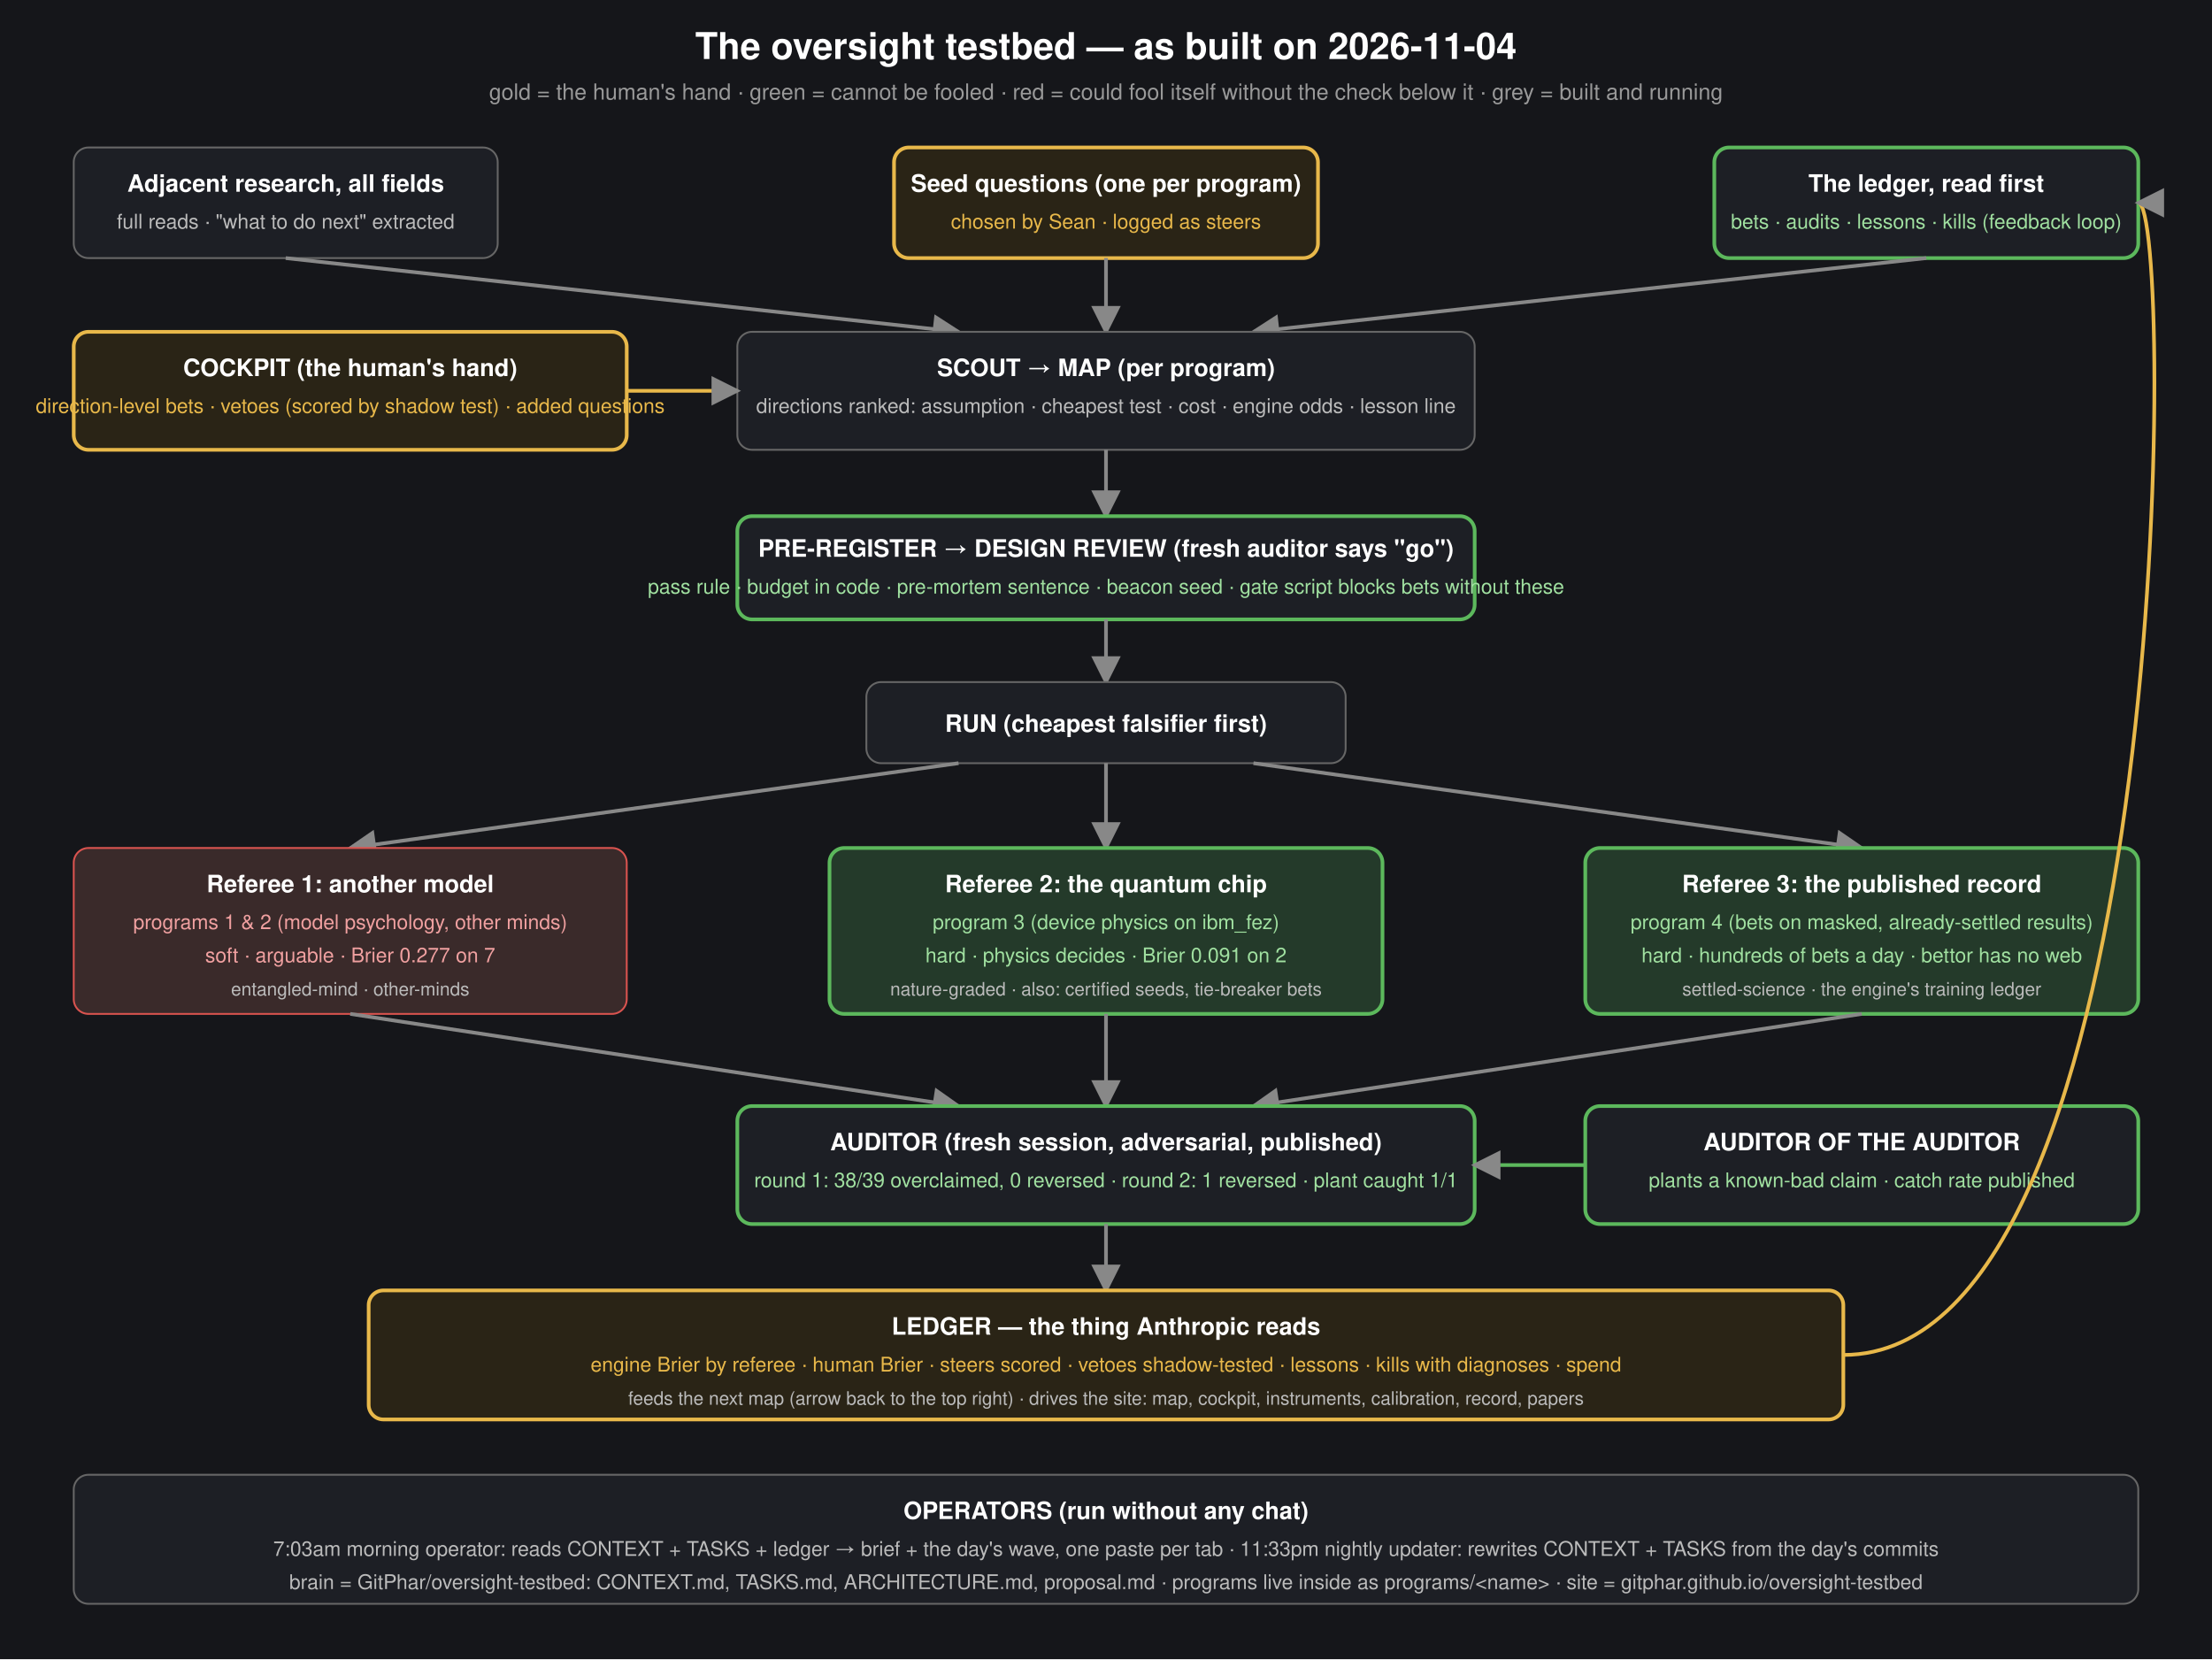
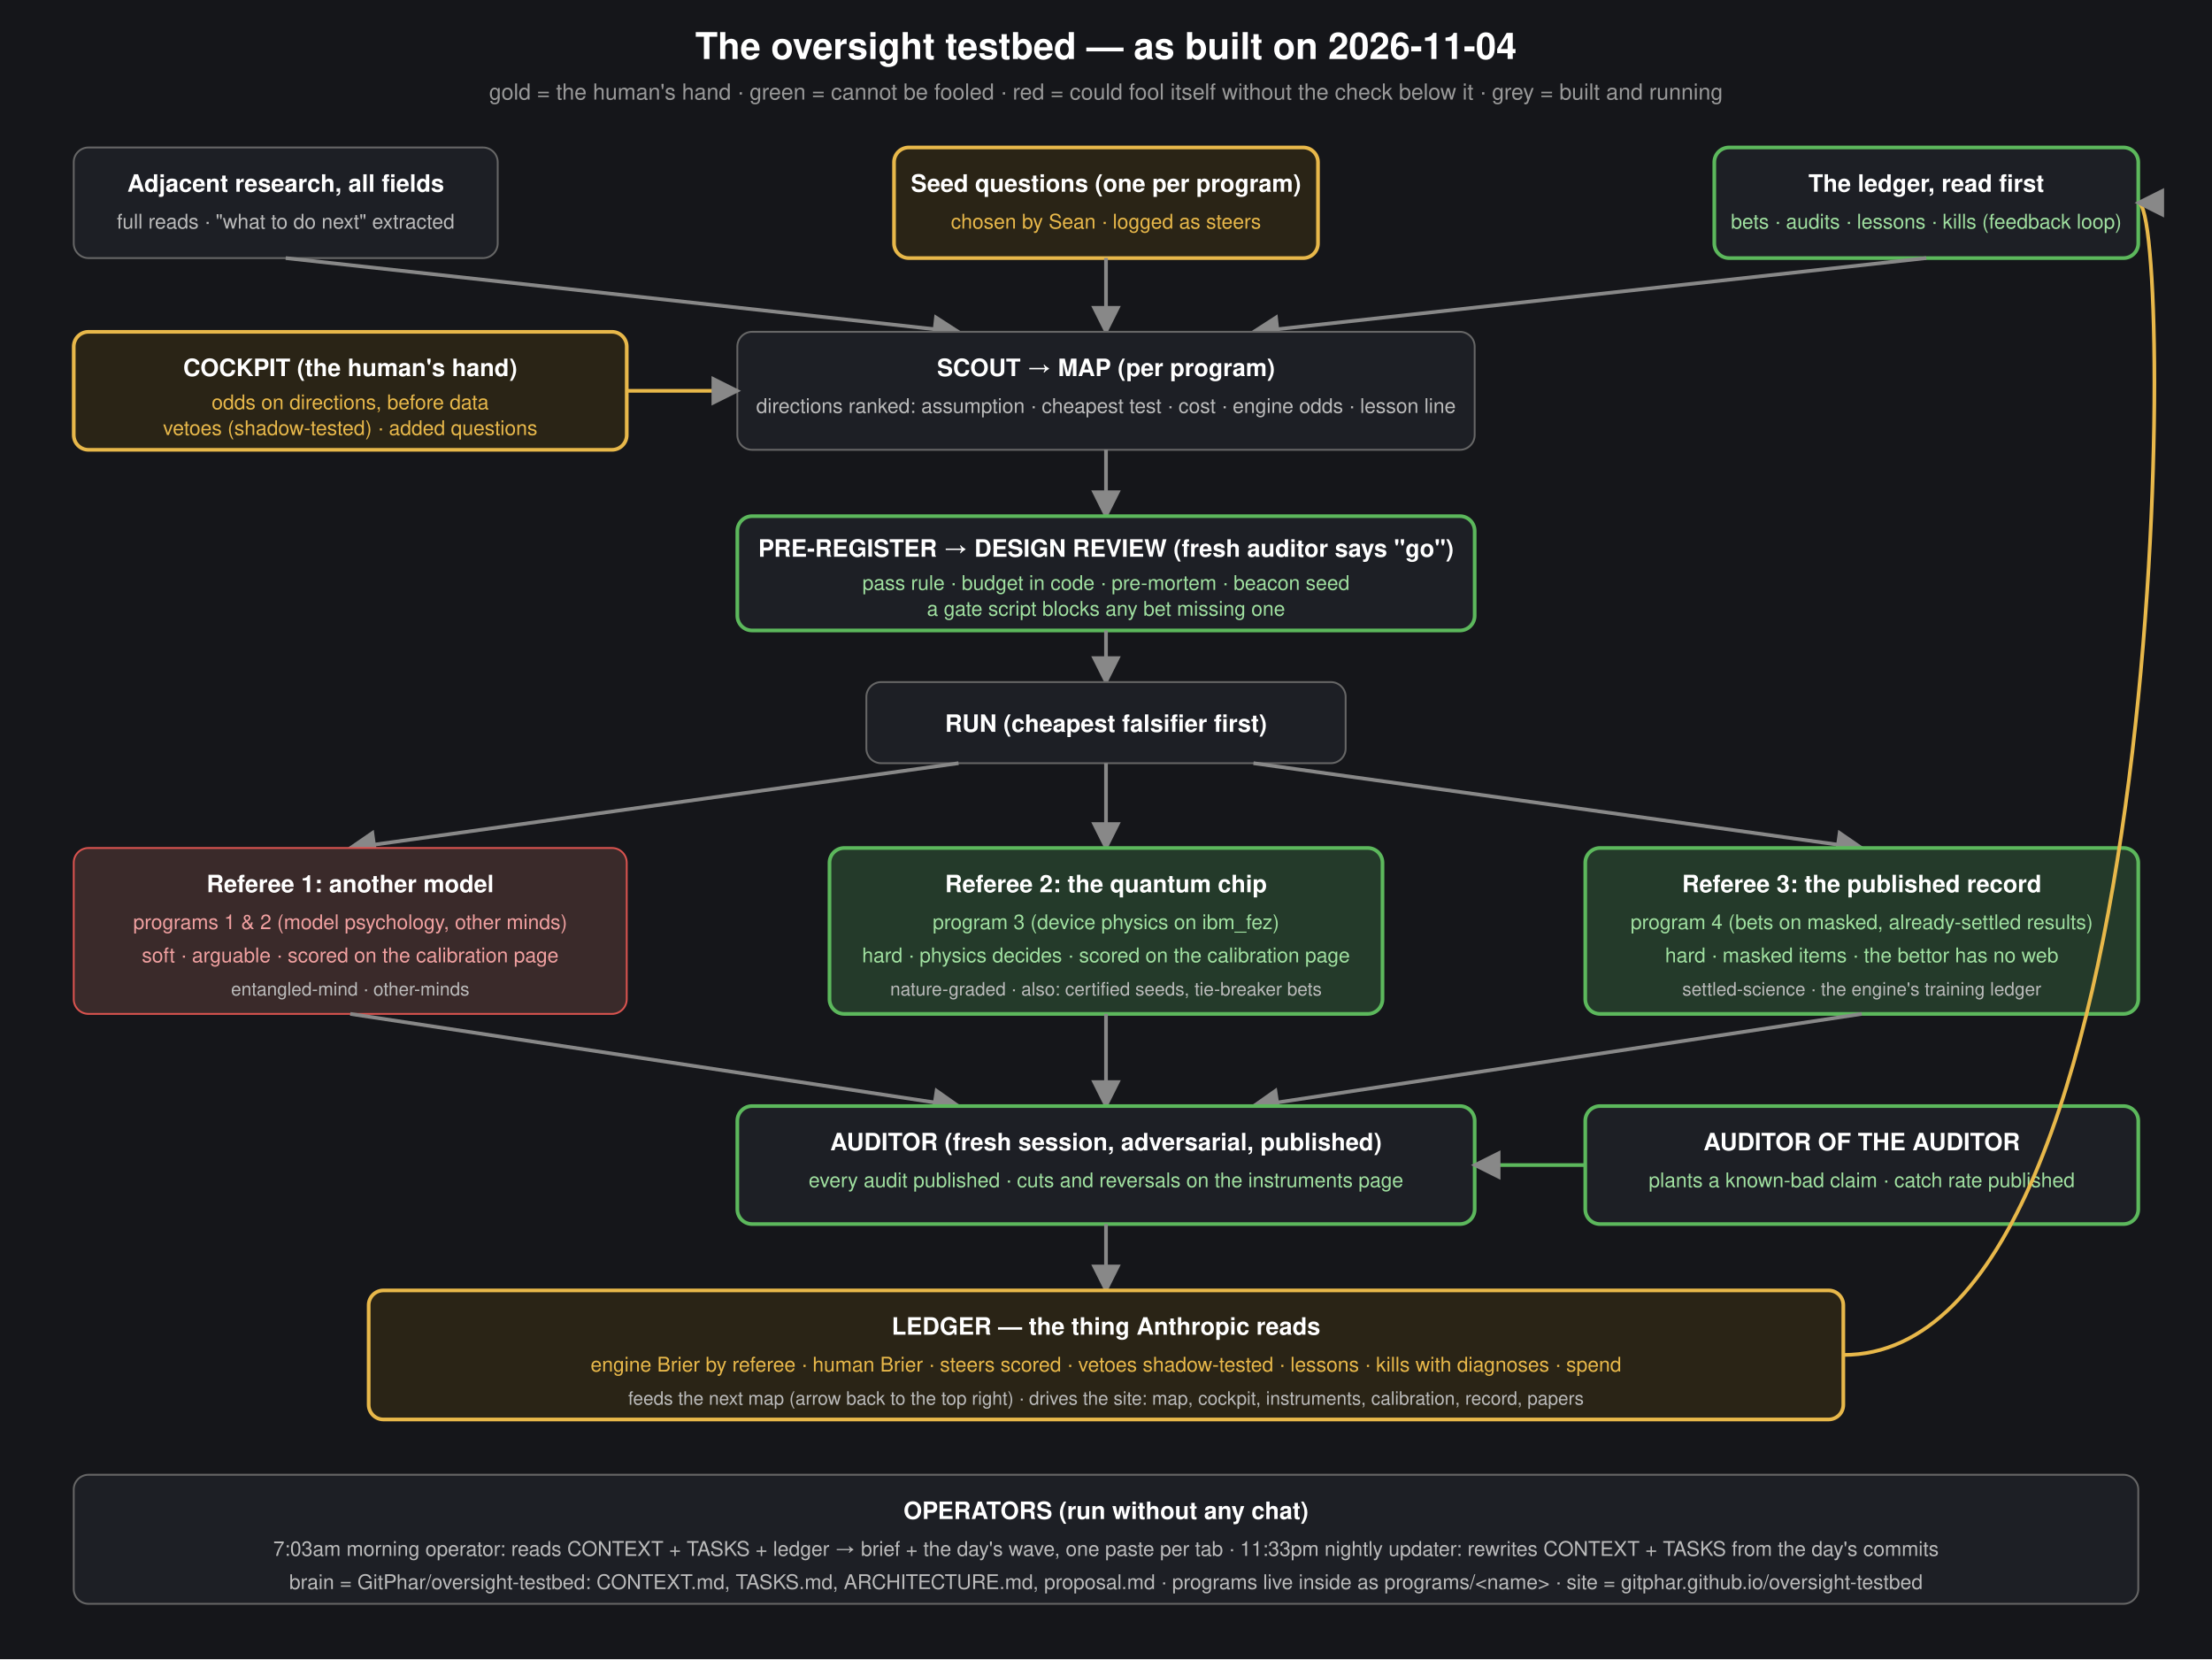
<svg xmlns="http://www.w3.org/2000/svg" viewBox="0 0 1200 900" font-family="Helvetica, Arial, sans-serif">
  <defs>
    <marker id="a" markerWidth="8" markerHeight="8" refX="7" refY="4" orient="auto">
      <path d="M0,0 L8,4 L0,8 z" fill="#888" />
    </marker>
  </defs>
  <rect width="1200" height="900" fill="#15161a" />
  <text x="600" y="32" fill="#fff" font-size="20" text-anchor="middle" font-weight="bold">The oversight testbed — as built on 2026-11-04</text>
  <text x="600" y="54" fill="#999" font-size="12" text-anchor="middle">gold = the human's hand · green = cannot be fooled · red = could fool itself without the check below it · grey = built and running</text>
  <rect x="40" y="80" width="230" height="60" rx="8" fill="#1d1f25" stroke="#666" />
  <text x="155" y="104" fill="#fff" font-size="13" text-anchor="middle" font-weight="bold">Adjacent research, all fields</text>
  <text x="155" y="124" fill="#bbb" font-size="11" text-anchor="middle">full reads · "what to do next" extracted</text>
  <rect x="485" y="80" width="230" height="60" rx="8" fill="#2a2416" stroke="#e8b84a" stroke-width="2" />
  <text x="600" y="104" fill="#fff" font-size="13" text-anchor="middle" font-weight="bold">Seed questions (one per program)</text>
  <text x="600" y="124" fill="#e8b84a" font-size="11" text-anchor="middle">chosen by Sean · logged as steers</text>
  <rect x="930" y="80" width="230" height="60" rx="8" fill="#1d1f25" stroke="#5cb85c" stroke-width="2" />
  <text x="1045" y="104" fill="#fff" font-size="13" text-anchor="middle" font-weight="bold">The ledger, read first</text>
  <text x="1045" y="124" fill="#a0e0a0" font-size="11" text-anchor="middle">bets · audits · lessons · kills (feedback loop)</text>
  <line x1="155" y1="140" x2="520" y2="180" stroke="#888" stroke-width="2" marker-end="url(#a)" />
  <line x1="600" y1="140" x2="600" y2="180" stroke="#888" stroke-width="2" marker-end="url(#a)" />
  <line x1="1045" y1="140" x2="680" y2="180" stroke="#888" stroke-width="2" marker-end="url(#a)" />
  <rect x="400" y="180" width="400" height="64" rx="8" fill="#1d1f25" stroke="#666" />
  <text x="600" y="204" fill="#fff" font-size="13" text-anchor="middle" font-weight="bold">SCOUT → MAP (per program)</text>
  <text x="600" y="224" fill="#bbb" font-size="11" text-anchor="middle">directions ranked: assumption · cheapest test · cost · engine odds · lesson line</text>
  <rect x="40" y="180" width="300" height="64" rx="8" fill="#2a2416" stroke="#e8b84a" stroke-width="2" />
  <text x="190" y="204" fill="#fff" font-size="13" text-anchor="middle" font-weight="bold">COCKPIT (the human's hand)</text>
-   <text x="190" y="224" fill="#e8b84a" font-size="11" text-anchor="middle">direction-level bets · vetoes (scored by shadow test) · added questions</text>
+   <text x="190" y="222" fill="#e8b84a" font-size="11" text-anchor="middle">odds on directions, before data</text>
+   <text x="190" y="236" fill="#e8b84a" font-size="11" text-anchor="middle">vetoes (shadow-tested) · added questions</text>
  <line x1="340" y1="212" x2="400" y2="212" stroke="#e8b84a" stroke-width="2" marker-end="url(#a)" />
  <line x1="600" y1="244" x2="600" y2="280" stroke="#888" stroke-width="2" marker-end="url(#a)" />
-   <rect x="400" y="280" width="400" height="56" rx="8" fill="#1d1f25" stroke="#5cb85c" stroke-width="2" />
+   <rect x="400" y="280" width="400" height="62" rx="8" fill="#1d1f25" stroke="#5cb85c" stroke-width="2" />
  <text x="600" y="302" fill="#fff" font-size="13" text-anchor="middle" font-weight="bold">PRE-REGISTER → DESIGN REVIEW (fresh auditor says "go")</text>
-   <text x="600" y="322" fill="#a0e0a0" font-size="11" text-anchor="middle">pass rule · budget in code · pre-mortem sentence · beacon seed · gate script blocks bets without these</text>
-   <line x1="600" y1="336" x2="600" y2="370" stroke="#888" stroke-width="2" marker-end="url(#a)" />
+   <text x="600" y="320" fill="#a0e0a0" font-size="11" text-anchor="middle">pass rule · budget in code · pre-mortem · beacon seed</text>
+   <text x="600" y="334" fill="#a0e0a0" font-size="11" text-anchor="middle">a gate script blocks any bet missing one</text>
+   <line x1="600" y1="342" x2="600" y2="370" stroke="#888" stroke-width="2" marker-end="url(#a)" />
  <rect x="470" y="370" width="260" height="44" rx="8" fill="#1d1f25" stroke="#666" />
  <text x="600" y="397" fill="#fff" font-size="13" text-anchor="middle" font-weight="bold">RUN (cheapest falsifier first)</text>
  <line x1="520" y1="414" x2="190" y2="460" stroke="#888" stroke-width="2" marker-end="url(#a)" />
  <line x1="600" y1="414" x2="600" y2="460" stroke="#888" stroke-width="2" marker-end="url(#a)" />
  <line x1="680" y1="414" x2="1010" y2="460" stroke="#888" stroke-width="2" marker-end="url(#a)" />
  <rect x="40" y="460" width="300" height="90" rx="8" fill="#3a2a2a" stroke="#d9534f" />
  <text x="190" y="484" fill="#fff" font-size="13" text-anchor="middle" font-weight="bold">Referee 1: another model</text>
  <text x="190" y="504" fill="#f0a0a0" font-size="11" text-anchor="middle">programs 1 &amp; 2 (model psychology, other minds)</text>
-   <text x="190" y="522" fill="#f0a0a0" font-size="11" text-anchor="middle">soft · arguable · Brier 0.277 on 7</text>
+   <text x="190" y="522" fill="#f0a0a0" font-size="11" text-anchor="middle">soft · arguable · scored on the calibration page</text>
  <text x="190" y="540" fill="#bbb" font-size="10" text-anchor="middle">entangled-mind · other-minds</text>
  <rect x="450" y="460" width="300" height="90" rx="8" fill="#243a2a" stroke="#5cb85c" stroke-width="2" />
  <text x="600" y="484" fill="#fff" font-size="13" text-anchor="middle" font-weight="bold">Referee 2: the quantum chip</text>
  <text x="600" y="504" fill="#a0e0a0" font-size="11" text-anchor="middle">program 3 (device physics on ibm_fez)</text>
-   <text x="600" y="522" fill="#a0e0a0" font-size="11" text-anchor="middle">hard · physics decides · Brier 0.091 on 2</text>
+   <text x="600" y="522" fill="#a0e0a0" font-size="11" text-anchor="middle">hard · physics decides · scored on the calibration page</text>
  <text x="600" y="540" fill="#bbb" font-size="10" text-anchor="middle">nature-graded · also: certified seeds, tie-breaker bets</text>
  <rect x="860" y="460" width="300" height="90" rx="8" fill="#243a2a" stroke="#5cb85c" stroke-width="2" />
  <text x="1010" y="484" fill="#fff" font-size="13" text-anchor="middle" font-weight="bold">Referee 3: the published record</text>
  <text x="1010" y="504" fill="#a0e0a0" font-size="11" text-anchor="middle">program 4 (bets on masked, already-settled results)</text>
-   <text x="1010" y="522" fill="#a0e0a0" font-size="11" text-anchor="middle">hard · hundreds of bets a day · bettor has no web</text>
+   <text x="1010" y="522" fill="#a0e0a0" font-size="11" text-anchor="middle">hard · masked items · the bettor has no web</text>
  <text x="1010" y="540" fill="#bbb" font-size="10" text-anchor="middle">settled-science · the engine's training ledger</text>
  <line x1="190" y1="550" x2="520" y2="600" stroke="#888" stroke-width="2" marker-end="url(#a)" />
  <line x1="600" y1="550" x2="600" y2="600" stroke="#888" stroke-width="2" marker-end="url(#a)" />
  <line x1="1010" y1="550" x2="680" y2="600" stroke="#888" stroke-width="2" marker-end="url(#a)" />
  <rect x="400" y="600" width="400" height="64" rx="8" fill="#1d1f25" stroke="#5cb85c" stroke-width="2" />
  <text x="600" y="624" fill="#fff" font-size="13" text-anchor="middle" font-weight="bold">AUDITOR (fresh session, adversarial, published)</text>
-   <text x="600" y="644" fill="#a0e0a0" font-size="11" text-anchor="middle">round 1: 38/39 overclaimed, 0 reversed · round 2: 1 reversed · plant caught 1/1</text>
+   <text x="600" y="644" fill="#a0e0a0" font-size="11" text-anchor="middle">every audit published · cuts and reversals on the instruments page</text>
  <rect x="860" y="600" width="300" height="64" rx="8" fill="#1d1f25" stroke="#5cb85c" stroke-width="2" />
  <text x="1010" y="624" fill="#fff" font-size="13" text-anchor="middle" font-weight="bold">AUDITOR OF THE AUDITOR</text>
  <text x="1010" y="644" fill="#a0e0a0" font-size="11" text-anchor="middle">plants a known-bad claim · catch rate published</text>
  <line x1="860" y1="632" x2="800" y2="632" stroke="#5cb85c" stroke-width="2" marker-end="url(#a)" />
  <line x1="600" y1="664" x2="600" y2="700" stroke="#888" stroke-width="2" marker-end="url(#a)" />
  <rect x="200" y="700" width="800" height="70" rx="8" fill="#2a2416" stroke="#e8b84a" stroke-width="2" />
  <text x="600" y="724" fill="#fff" font-size="13" text-anchor="middle" font-weight="bold">LEDGER — the thing Anthropic reads</text>
  <text x="600" y="744" fill="#e8b84a" font-size="11" text-anchor="middle">engine Brier by referee · human Brier · steers scored · vetoes shadow-tested · lessons · kills with diagnoses · spend</text>
  <text x="600" y="762" fill="#bbb" font-size="10" text-anchor="middle">feeds the next map (arrow back to the top right) · drives the site: map, cockpit, instruments, calibration, record, papers</text>
  <path d="M 1000 735 C 1180 735, 1180 110, 1160 110" stroke="#e8b84a" stroke-width="2" fill="none" marker-end="url(#a)" />
  <rect x="40" y="800" width="1120" height="70" rx="8" fill="#1d1f25" stroke="#666" />
  <text x="600" y="824" fill="#fff" font-size="13" text-anchor="middle" font-weight="bold">OPERATORS (run without any chat)</text>
  <text x="600" y="844" fill="#bbb" font-size="11" text-anchor="middle">7:03am morning operator: reads CONTEXT + TASKS + ledger → brief + the day's wave, one paste per tab · 11:33pm nightly updater: rewrites CONTEXT + TASKS from the day's commits</text>
  <text x="600" y="862" fill="#bbb" font-size="11" text-anchor="middle">brain = GitPhar/oversight-testbed: CONTEXT.md, TASKS.md, ARCHITECTURE.md, proposal.md · programs live inside as programs/&lt;name&gt; · site = gitphar.github.io/oversight-testbed</text>
</svg>
